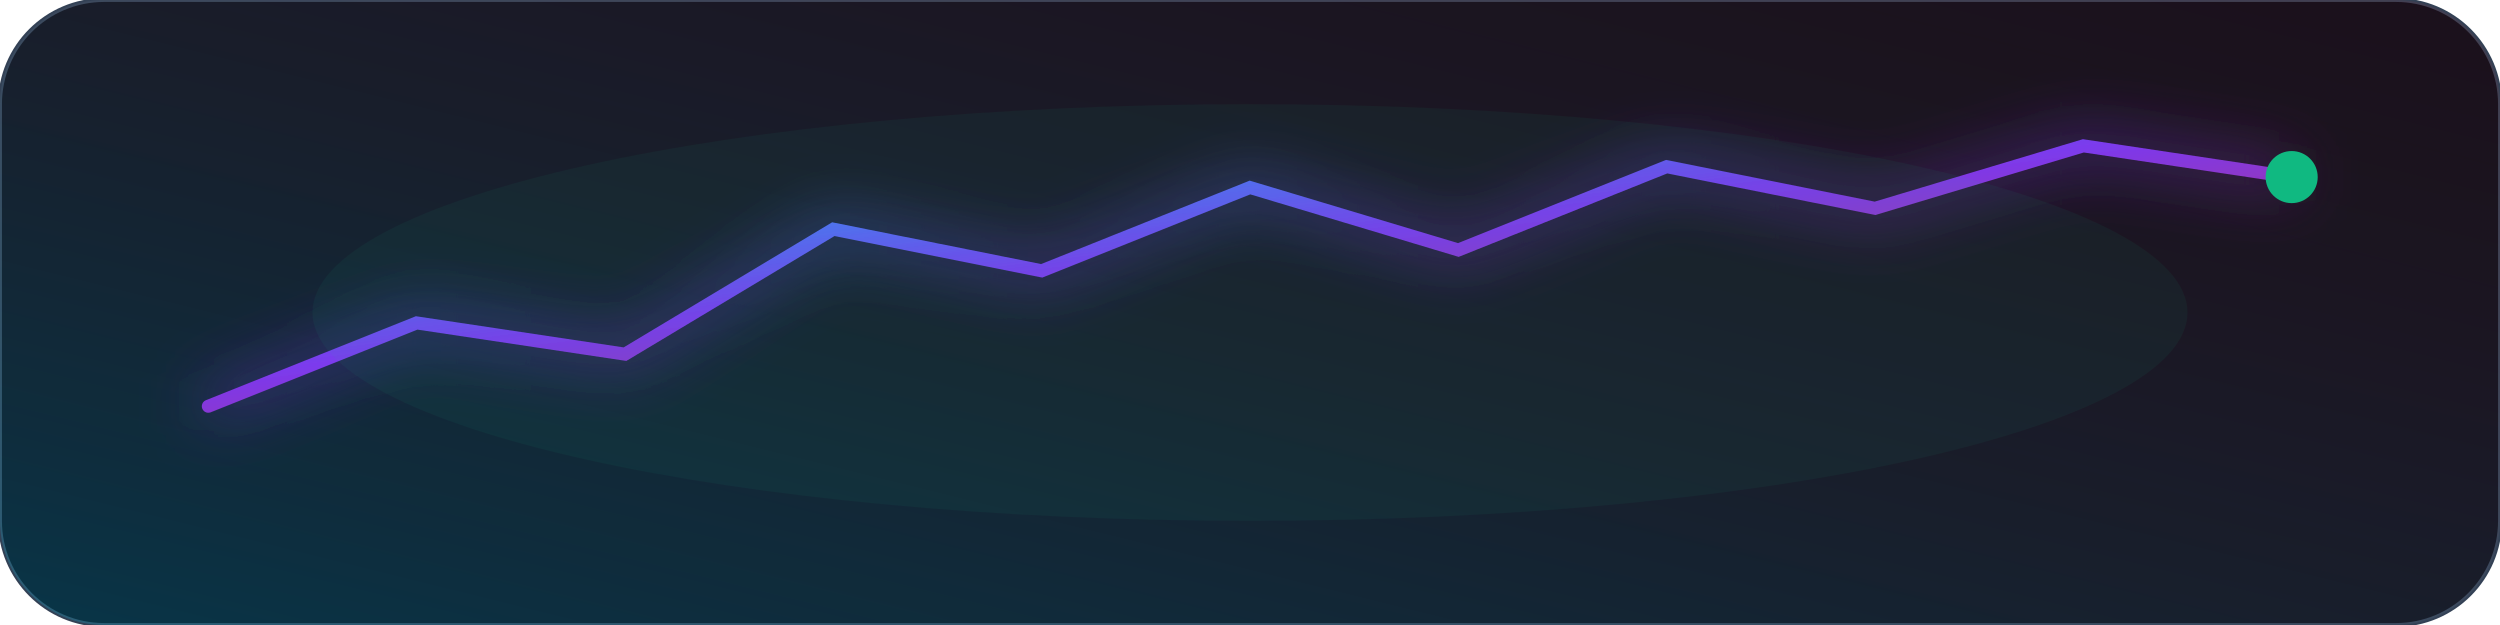
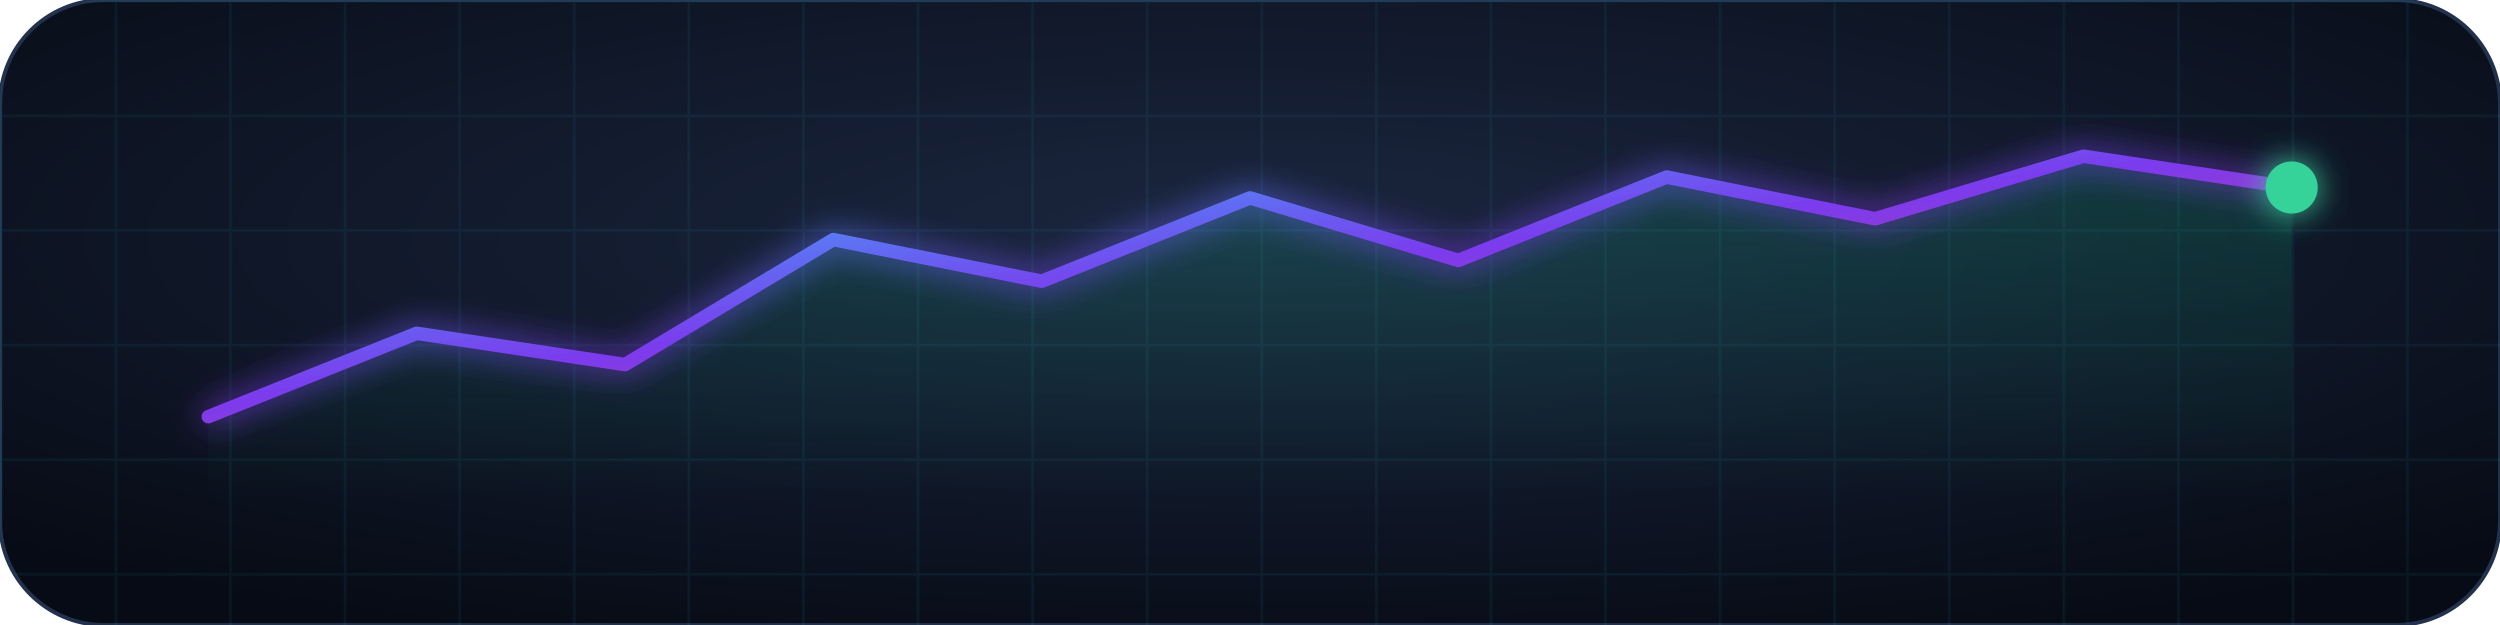
<svg xmlns="http://www.w3.org/2000/svg" viewBox="0 0 480 120" fill="none">
  <defs>
-     <linearGradient id="g" x1="0%" y1="0%" x2="100%" y2="100%">
-       <stop offset="0%" stop-color="#00d4ff" />
-       <stop offset="45%" stop-color="#7c3aed" />
-       <stop offset="100%" stop-color="#dc2626" />
+     <linearGradient id="brand" x1="0%" y1="0%" x2="100%" y2="100%">
+       <stop offset="0%" stop-color="#22e0ff" />
+       <stop offset="48%" stop-color="#7c3aed" />
+       <stop offset="100%" stop-color="#f43f5e" />
    </linearGradient>
-     <linearGradient id="gSoft" x1="0%" y1="100%" x2="100%" y2="0%">
-       <stop offset="0%" stop-color="#00d4ff" stop-opacity="0.2" />
-       <stop offset="100%" stop-color="#dc2626" stop-opacity="0.08" />
+     <linearGradient id="brandSoft" x1="0%" y1="100%" x2="100%" y2="0%">
+       <stop offset="0%" stop-color="#22e0ff" stop-opacity="0.16" />
+       <stop offset="100%" stop-color="#f43f5e" stop-opacity="0.05" />
    </linearGradient>
-     <linearGradient id="chip" x1="0%" y1="0%" x2="0%" y2="100%">
-       <stop offset="0%" stop-color="#1e293b" />
-       <stop offset="100%" stop-color="#0f172a" />
+     <radialGradient id="spot" cx="50%" cy="38%" r="70%">
+       <stop offset="0%" stop-color="#1b2740" />
+       <stop offset="100%" stop-color="#070b15" />
+     </radialGradient>
+     <linearGradient id="glass" x1="0%" y1="0%" x2="0%" y2="100%">
+       <stop offset="0%" stop-color="#ffffff" stop-opacity="0.14" />
+       <stop offset="22%" stop-color="#ffffff" stop-opacity="0.04" />
+       <stop offset="100%" stop-color="#ffffff" stop-opacity="0" />
    </linearGradient>
-     <filter id="glow" x="-50%" y="-50%" width="200%" height="200%">
-       <feGaussianBlur stdDeviation="6" result="b" />
+     <linearGradient id="pcb" x1="0%" y1="0%" x2="0%" y2="100%">
+       <stop offset="0%" stop-color="#16233c" />
+       <stop offset="100%" stop-color="#0a1322" />
+     </linearGradient>
+     <radialGradient id="core" cx="50%" cy="42%" r="62%">
+       <stop offset="0%" stop-color="#5eeaff" />
+       <stop offset="40%" stop-color="#2a8cff" />
+       <stop offset="100%" stop-color="#0b1b3a" />
+     </radialGradient>
+     <linearGradient id="gold" x1="0%" y1="0%" x2="0%" y2="100%">
+       <stop offset="0%" stop-color="#fde68a" />
+       <stop offset="100%" stop-color="#b8862f" />
+     </linearGradient>
+     <linearGradient id="emerald" x1="0%" y1="0%" x2="100%" y2="0%">
+       <stop offset="0%" stop-color="#34d399" />
+       <stop offset="100%" stop-color="#10b981" />
+     </linearGradient>
+     <filter id="glow" x="-60%" y="-60%" width="220%" height="220%">
+       <feGaussianBlur stdDeviation="3.2" result="b" />
      <feMerge>
        <feMergeNode in="b" />
        <feMergeNode in="SourceGraphic" />
      </feMerge>
    </filter>
-     <filter id="softGlow" x="-80%" y="-80%" width="260%" height="260%">
-       <feGaussianBlur stdDeviation="18" />
+     <filter id="bloom" x="-120%" y="-120%" width="340%" height="340%">
+       <feGaussianBlur stdDeviation="22" />
    </filter>
+     <filter id="cardShadow" x="-30%" y="-30%" width="160%" height="160%">
+       <feDropShadow dx="0" dy="10" stdDeviation="14" flood-color="#000000" flood-opacity="0.45" />
+     </filter>
+     <pattern id="grid" width="22" height="22" patternUnits="userSpaceOnUse">
+       <path d="M22 0H0V22" fill="none" stroke="#22e0ff" stroke-opacity="0.06" stroke-width="1" />
+     </pattern>
+     <linearGradient id="save" x1="0" y1="0" x2="0" y2="1">
+       <stop offset="0%" stop-color="#10b981" stop-opacity="0.22" />
+       <stop offset="100%" stop-color="#10b981" stop-opacity="0" />
+     </linearGradient>
  </defs>
-   <rect width="480" height="120" rx="20" fill="#0a0e1a" stroke="#334155" stroke-width="0.75" />
-   <rect width="480" height="120" rx="20" fill="url(#gSoft)" />
-   <path d="M40,78 L80,62 L120,68 L160,44 L200,52 L240,36 L280,48 L320,32 L360,40 L400,28 L440,34" stroke="url(#g)" stroke-width="2.5" stroke-linecap="round" filter="url(#glow)" />
-   <circle cx="440" cy="34" r="5" fill="#10b981" />
-   <ellipse cx="240" cy="60" rx="180" ry="40" fill="#10b981" opacity="0.06" />
+   <rect width="480" height="120" rx="20" fill="url(#spot)" stroke="#22324d" stroke-width="0.75" />
+   <rect width="480" height="120" rx="20" fill="url(#grid)" />
+   <path d="M40,80 L80,64 L120,70 L160,46 L200,54 L240,38 L280,50 L320,34 L360,42 L400,30 L440,36 L440,96 L40,96 Z" fill="url(#save)" />
+   <path d="M40,80 L80,64 L120,70 L160,46 L200,54 L240,38 L280,50 L320,34 L360,42 L400,30 L440,36" stroke="url(#brand)" stroke-width="2.6" stroke-linecap="round" stroke-linejoin="round" fill="none" filter="url(#glow)" />
+   <circle cx="440" cy="36" r="5" fill="#34d399" filter="url(#glow)" />
</svg>
